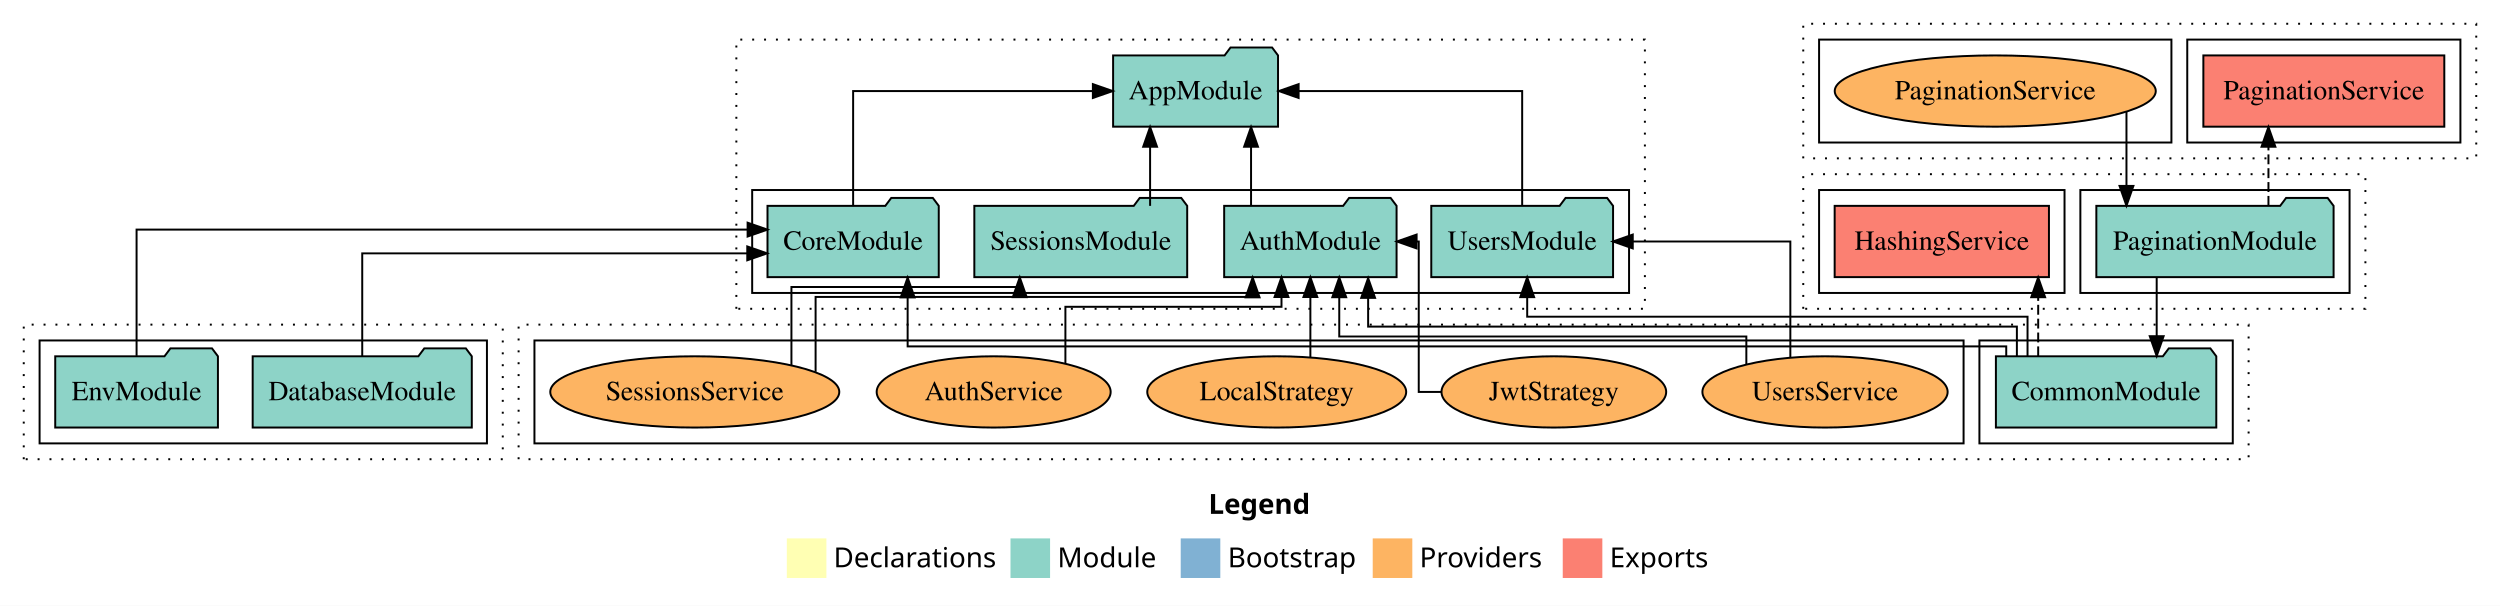
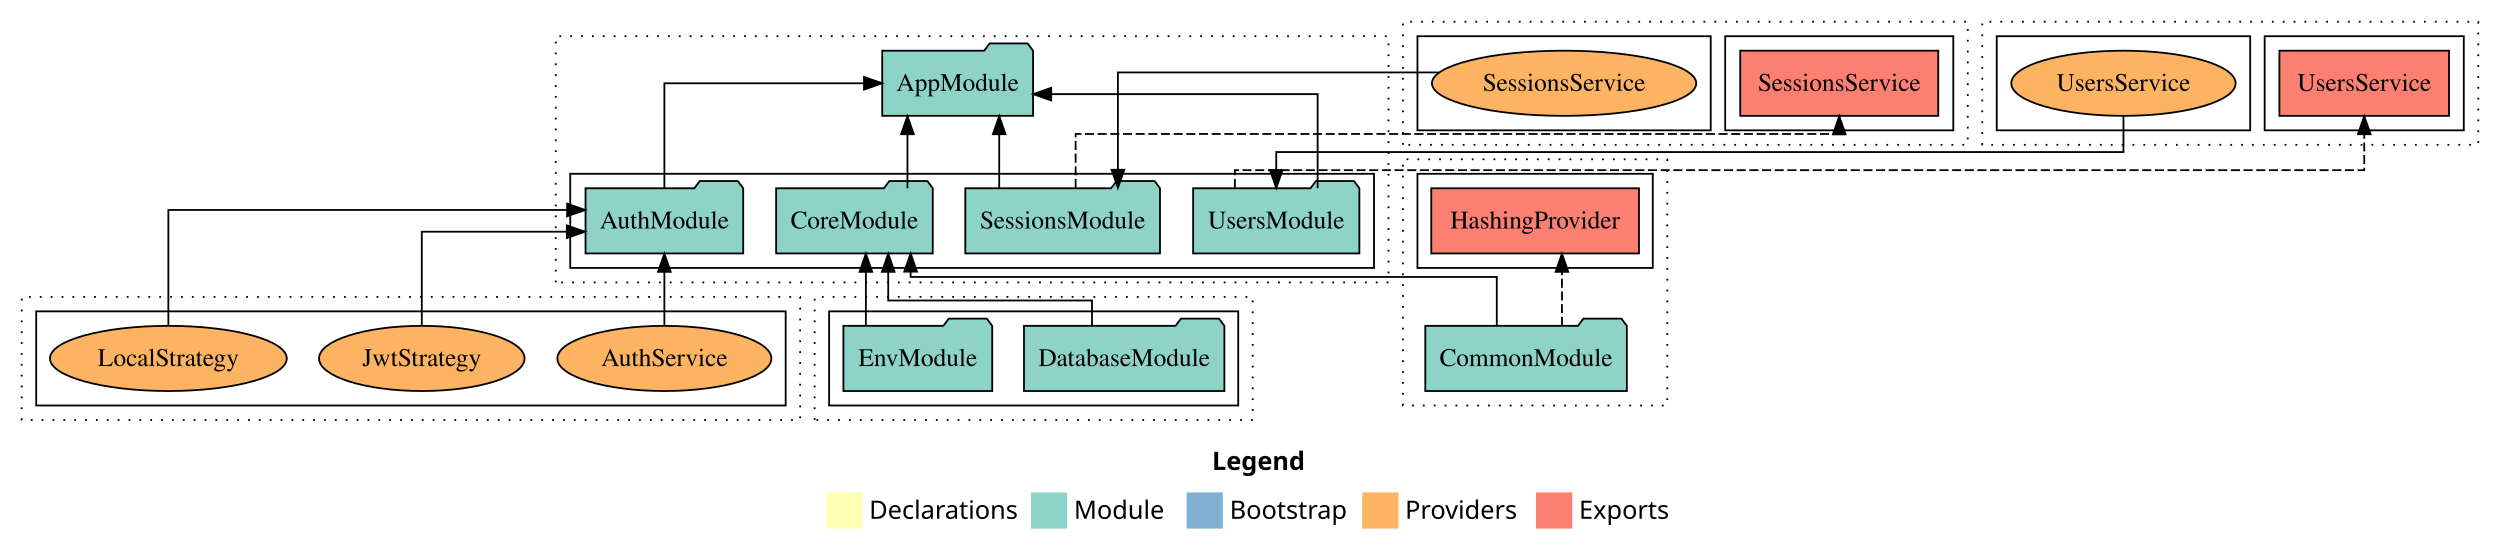
- <svg xmlns="http://www.w3.org/2000/svg" width="1263pt" height="306pt" viewBox="0.00 0.00 1263.00 306.00">
+ <svg xmlns="http://www.w3.org/2000/svg" width="1381pt" height="306pt" viewBox="0.00 0.00 1381.00 306.00">
  <g id="graph0" class="graph" transform="scale(1 1) rotate(0) translate(4 302)">
-     <polygon fill="white" stroke="transparent" points="-4,4 -4,-302 1259,-302 1259,4 -4,4" />
-     <text text-anchor="start" x="606.51" y="-42.4" font-family="Times-12" font-weight="bold" font-size="14.00">Legend</text>
-     <polygon fill="#ffffb3" stroke="transparent" points="393.5,-10 393.5,-30 413.5,-30 413.5,-10 393.5,-10" />
-     <text text-anchor="start" x="417.13" y="-15.4" font-family="Times-12" font-size="14.00">  Declarations</text>
-     <polygon fill="#8dd3c7" stroke="transparent" points="506.5,-10 506.5,-30 526.5,-30 526.5,-10 506.5,-10" />
-     <text text-anchor="start" x="530.23" y="-15.4" font-family="Times-12" font-size="14.00">  Module</text>
-     <polygon fill="#80b1d3" stroke="transparent" points="592.5,-10 592.5,-30 612.5,-30 612.5,-10 592.5,-10" />
-     <text text-anchor="start" x="616.28" y="-15.4" font-family="Times-12" font-size="14.00">  Bootstrap</text>
-     <polygon fill="#fdb462" stroke="transparent" points="689.5,-10 689.5,-30 709.5,-30 709.5,-10 689.5,-10" />
-     <text text-anchor="start" x="713.17" y="-15.4" font-family="Times-12" font-size="14.00">  Providers</text>
-     <polygon fill="#fb8072" stroke="transparent" points="785.5,-10 785.5,-30 805.5,-30 805.5,-10 785.5,-10" />
-     <text text-anchor="start" x="809.23" y="-15.4" font-family="Times-12" font-size="14.00">  Exports</text>
+     <polygon fill="white" stroke="transparent" points="-4,4 -4,-302 1377,-302 1377,4 -4,4" />
+     <text text-anchor="start" x="665.51" y="-42.4" font-family="Times-12" font-weight="bold" font-size="14.00">Legend</text>
+     <polygon fill="#ffffb3" stroke="transparent" points="452.5,-10 452.5,-30 472.5,-30 472.5,-10 452.5,-10" />
+     <text text-anchor="start" x="476.13" y="-15.4" font-family="Times-12" font-size="14.00">  Declarations</text>
+     <polygon fill="#8dd3c7" stroke="transparent" points="565.5,-10 565.5,-30 585.5,-30 585.5,-10 565.5,-10" />
+     <text text-anchor="start" x="589.23" y="-15.4" font-family="Times-12" font-size="14.00">  Module</text>
+     <polygon fill="#80b1d3" stroke="transparent" points="651.5,-10 651.5,-30 671.5,-30 671.5,-10 651.5,-10" />
+     <text text-anchor="start" x="675.28" y="-15.4" font-family="Times-12" font-size="14.00">  Bootstrap</text>
+     <polygon fill="#fdb462" stroke="transparent" points="748.5,-10 748.5,-30 768.5,-30 768.5,-10 748.5,-10" />
+     <text text-anchor="start" x="772.17" y="-15.4" font-family="Times-12" font-size="14.00">  Providers</text>
+     <polygon fill="#fb8072" stroke="transparent" points="844.5,-10 844.5,-30 864.5,-30 864.5,-10 844.5,-10" />
+     <text text-anchor="start" x="868.23" y="-15.4" font-family="Times-12" font-size="14.00">  Exports</text>
    <g id="clust1" class="cluster">
-       <polygon fill="none" stroke="black" stroke-dasharray="1,5" points="368,-146 368,-282 827,-282 827,-146 368,-146" />
+       <polygon fill="none" stroke="black" stroke-dasharray="1,5" points="303,-146 303,-282 763,-282 763,-146 303,-146" />
    </g>
    <g id="clust3" class="cluster">
-       <polygon fill="none" stroke="black" points="376,-154 376,-206 819,-206 819,-154 376,-154" />
+       <polygon fill="none" stroke="black" points="311,-154 311,-206 755,-206 755,-154 311,-154" />
    </g>
    <g id="clust7" class="cluster">
-       <polygon fill="none" stroke="black" stroke-dasharray="1,5" points="258,-70 258,-138 1132,-138 1132,-70 258,-70" />
-     </g>
-     <g id="clust9" class="cluster">
-       <polygon fill="none" stroke="black" points="996,-78 996,-130 1124,-130 1124,-78 996,-78" />
+       <polygon fill="none" stroke="black" stroke-dasharray="1,5" points="8,-70 8,-138 438,-138 438,-70 8,-70" />
    </g>
    <g id="clust12" class="cluster">
-       <polygon fill="none" stroke="black" points="266,-78 266,-130 988,-130 988,-78 266,-78" />
+       <polygon fill="none" stroke="black" points="16,-78 16,-130 430,-130 430,-78 16,-78" />
    </g>
    <g id="clust13" class="cluster">
-       <polygon fill="none" stroke="black" stroke-dasharray="1,5" points="907,-146 907,-214 1191,-214 1191,-146 907,-146" />
-     </g>
-     <g id="clust15" class="cluster">
-       <polygon fill="none" stroke="black" points="1047,-154 1047,-206 1183,-206 1183,-154 1047,-154" />
+       <polygon fill="none" stroke="black" stroke-dasharray="1,5" points="771,-78 771,-214 917,-214 917,-78 771,-78" />
    </g>
    <g id="clust16" class="cluster">
-       <polygon fill="none" stroke="black" points="915,-154 915,-206 1039,-206 1039,-154 915,-154" />
+       <polygon fill="none" stroke="black" points="779,-154 779,-206 909,-206 909,-154 779,-154" />
    </g>
    <g id="clust19" class="cluster">
-       <polygon fill="none" stroke="black" stroke-dasharray="1,5" points="8,-70 8,-138 250,-138 250,-70 8,-70" />
+       <polygon fill="none" stroke="black" stroke-dasharray="1,5" points="446,-70 446,-138 688,-138 688,-70 446,-70" />
    </g>
    <g id="clust21" class="cluster">
-       <polygon fill="none" stroke="black" points="16,-78 16,-130 242,-130 242,-78 16,-78" />
+       <polygon fill="none" stroke="black" points="454,-78 454,-130 680,-130 680,-78 454,-78" />
    </g>
    <g id="clust37" class="cluster">
-       <polygon fill="none" stroke="black" stroke-dasharray="1,5" points="907,-222 907,-290 1247,-290 1247,-222 907,-222" />
+       <polygon fill="none" stroke="black" stroke-dasharray="1,5" points="771,-222 771,-290 1083,-290 1083,-222 771,-222" />
    </g>
    <g id="clust40" class="cluster">
-       <polygon fill="none" stroke="black" points="1101,-230 1101,-282 1239,-282 1239,-230 1101,-230" />
+       <polygon fill="none" stroke="black" points="949,-230 949,-282 1075,-282 1075,-230 949,-230" />
    </g>
    <g id="clust42" class="cluster">
-       <polygon fill="none" stroke="black" points="915,-230 915,-282 1093,-282 1093,-230 915,-230" />
+       <polygon fill="none" stroke="black" points="779,-230 779,-282 941,-282 941,-230 779,-230" />
+     </g>
+     <g id="clust43" class="cluster">
+       <polygon fill="none" stroke="black" stroke-dasharray="1,5" points="1091,-222 1091,-290 1365,-290 1365,-222 1091,-222" />
+     </g>
+     <g id="clust46" class="cluster">
+       <polygon fill="none" stroke="black" points="1247,-230 1247,-282 1357,-282 1357,-230 1247,-230" />
+     </g>
+     <g id="clust48" class="cluster">
+       <polygon fill="none" stroke="black" points="1099,-230 1099,-282 1239,-282 1239,-230 1099,-230" />
    </g>
    <g id="node1" class="node">
-       <polygon fill="#8dd3c7" stroke="black" points="701.55,-198 698.55,-202 677.55,-202 674.55,-198 614.45,-198 614.45,-162 701.55,-162 701.55,-198" />
-       <text text-anchor="middle" x="658" y="-175.8" font-family="Times,serif" font-size="14.00">AuthModule</text>
+       <polygon fill="#8dd3c7" stroke="black" points="406.55,-198 403.55,-202 382.55,-202 379.55,-198 319.45,-198 319.45,-162 406.55,-162 406.55,-198" />
+       <text text-anchor="middle" x="363" y="-175.8" font-family="Times,serif" font-size="14.00">AuthModule</text>
    </g>
    <g id="node5" class="node">
-       <polygon fill="#8dd3c7" stroke="black" points="641.66,-274 638.66,-278 617.66,-278 614.66,-274 558.34,-274 558.34,-238 641.66,-238 641.66,-274" />
-       <text text-anchor="middle" x="600" y="-251.8" font-family="Times,serif" font-size="14.00">AppModule</text>
+       <polygon fill="#8dd3c7" stroke="black" points="566.66,-274 563.66,-278 542.66,-278 539.66,-274 483.34,-274 483.34,-238 566.66,-238 566.66,-274" />
+       <text text-anchor="middle" x="525" y="-251.8" font-family="Times,serif" font-size="14.00">AppModule</text>
    </g>
    <g id="edge1" class="edge">
-       <path fill="none" stroke="black" d="M628.03,-198.01C628.03,-198.01 628.03,-227.85 628.03,-227.85" />
-       <polygon fill="black" stroke="black" points="624.53,-227.85 628.03,-237.85 631.53,-227.85 624.53,-227.85" />
+       <path fill="none" stroke="black" d="M363,-198.01C363,-220.49 363,-256 363,-256 363,-256 473.28,-256 473.28,-256" />
+       <polygon fill="black" stroke="black" points="473.28,-259.5 483.28,-256 473.28,-252.5 473.28,-259.5" />
    </g>
    <g id="node2" class="node">
-       <polygon fill="#8dd3c7" stroke="black" points="470.26,-198 467.26,-202 446.26,-202 443.26,-198 383.74,-198 383.74,-162 470.26,-162 470.26,-198" />
-       <text text-anchor="middle" x="427" y="-175.8" font-family="Times,serif" font-size="14.00">CoreModule</text>
+       <polygon fill="#8dd3c7" stroke="black" points="511.26,-198 508.26,-202 487.26,-202 484.26,-198 424.74,-198 424.74,-162 511.26,-162 511.26,-198" />
+       <text text-anchor="middle" x="468" y="-175.8" font-family="Times,serif" font-size="14.00">CoreModule</text>
    </g>
    <g id="edge2" class="edge">
-       <path fill="none" stroke="black" d="M427,-198.01C427,-220.49 427,-256 427,-256 427,-256 548.12,-256 548.12,-256" />
-       <polygon fill="black" stroke="black" points="548.12,-259.5 558.12,-256 548.12,-252.5 548.12,-259.5" />
+       <path fill="none" stroke="black" d="M497.28,-198.01C497.28,-198.01 497.28,-227.85 497.28,-227.85" />
+       <polygon fill="black" stroke="black" points="493.78,-227.85 497.28,-237.85 500.78,-227.85 493.78,-227.85" />
    </g>
    <g id="node3" class="node">
-       <polygon fill="#8dd3c7" stroke="black" points="595.77,-198 592.77,-202 571.77,-202 568.77,-198 488.23,-198 488.23,-162 595.77,-162 595.77,-198" />
-       <text text-anchor="middle" x="542" y="-175.8" font-family="Times,serif" font-size="14.00">SessionsModule</text>
+       <polygon fill="#8dd3c7" stroke="black" points="636.77,-198 633.77,-202 612.77,-202 609.77,-198 529.23,-198 529.23,-162 636.77,-162 636.77,-198" />
+       <text text-anchor="middle" x="583" y="-175.8" font-family="Times,serif" font-size="14.00">SessionsModule</text>
    </g>
    <g id="edge3" class="edge">
-       <path fill="none" stroke="black" d="M577.03,-198.01C577.03,-198.01 577.03,-227.85 577.03,-227.85" />
-       <polygon fill="black" stroke="black" points="573.53,-227.85 577.03,-237.85 580.53,-227.85 573.53,-227.85" />
+       <path fill="none" stroke="black" d="M547.97,-198.01C547.97,-198.01 547.97,-227.85 547.97,-227.85" />
+       <polygon fill="black" stroke="black" points="544.47,-227.85 547.97,-237.85 551.47,-227.85 544.47,-227.85" />
+     </g>
+     <g id="node13" class="node">
+       <polygon fill="#fb8072" stroke="black" points="1066.7,-274 957.3,-274 957.3,-238 1066.7,-238 1066.7,-274" />
+       <text text-anchor="middle" x="1012" y="-251.8" font-family="Times,serif" font-size="14.00">SessionsService </text>
+     </g>
+     <g id="edge12" class="edge">
+       <path fill="none" stroke="black" stroke-dasharray="5,2" d="M590.18,-198.15C590.18,-211.74 590.18,-228 590.18,-228 590.18,-228 1012,-228 1012,-228 1012,-228 1012,-228.98 1012,-228.98" />
+       <polygon fill="black" stroke="black" points="1008.5,-227.79 1012,-237.79 1015.5,-227.79 1008.5,-227.79" />
    </g>
    <g id="node4" class="node">
-       <polygon fill="#8dd3c7" stroke="black" points="810.92,-198 807.92,-202 786.92,-202 783.92,-198 719.08,-198 719.08,-162 810.92,-162 810.92,-198" />
-       <text text-anchor="middle" x="765" y="-175.8" font-family="Times,serif" font-size="14.00">UsersModule</text>
+       <polygon fill="#8dd3c7" stroke="black" points="746.92,-198 743.92,-202 722.92,-202 719.92,-198 655.08,-198 655.08,-162 746.92,-162 746.92,-198" />
+       <text text-anchor="middle" x="701" y="-175.8" font-family="Times,serif" font-size="14.00">UsersModule</text>
    </g>
    <g id="edge4" class="edge">
-       <path fill="none" stroke="black" d="M765,-198.01C765,-220.49 765,-256 765,-256 765,-256 652.06,-256 652.06,-256" />
-       <polygon fill="black" stroke="black" points="652.06,-252.5 642.06,-256 652.06,-259.5 652.06,-252.5" />
+       <path fill="none" stroke="black" d="M723.86,-198.03C723.86,-218.77 723.86,-250 723.86,-250 723.86,-250 576.69,-250 576.69,-250" />
+       <polygon fill="black" stroke="black" points="576.69,-246.5 566.69,-250 576.69,-253.5 576.69,-246.5" />
+     </g>
+     <g id="node15" class="node">
+       <polygon fill="#fb8072" stroke="black" points="1348.85,-274 1255.15,-274 1255.15,-238 1348.85,-238 1348.85,-274" />
+       <text text-anchor="middle" x="1302" y="-251.8" font-family="Times,serif" font-size="14.00">UsersService </text>
+     </g>
+     <g id="edge14" class="edge">
+       <path fill="none" stroke="black" stroke-dasharray="5,2" d="M678.14,-198.21C678.14,-203.55 678.14,-208 678.14,-208 678.14,-208 1302,-208 1302,-208 1302,-208 1302,-227.85 1302,-227.85" />
+       <polygon fill="black" stroke="black" points="1298.5,-227.85 1302,-237.85 1305.5,-227.85 1298.5,-227.85" />
    </g>
    <g id="node6" class="node">
-       <polygon fill="#8dd3c7" stroke="black" points="1115.67,-122 1112.67,-126 1091.67,-126 1088.67,-122 1004.33,-122 1004.33,-86 1115.67,-86 1115.67,-122" />
-       <text text-anchor="middle" x="1060" y="-99.8" font-family="Times,serif" font-size="14.00">CommonModule</text>
+       <ellipse fill="#fdb462" stroke="black" cx="363" cy="-104" rx="59.11" ry="18" />
+       <text text-anchor="middle" x="363" y="-99.8" font-family="Times,serif" font-size="14.00">AuthService</text>
    </g>
    <g id="edge5" class="edge">
-       <path fill="none" stroke="black" d="M1014.93,-122.04C1014.93,-129.75 1014.93,-137 1014.93,-137 1014.93,-137 687.18,-137 687.18,-137 687.18,-137 687.18,-151.51 687.18,-151.51" />
-       <polygon fill="black" stroke="black" points="683.68,-151.51 687.18,-161.51 690.68,-151.51 683.68,-151.51" />
+       <path fill="none" stroke="black" d="M363,-122.01C363,-122.01 363,-151.85 363,-151.85" />
+       <polygon fill="black" stroke="black" points="359.5,-151.85 363,-161.85 366.5,-151.85 359.5,-151.85" />
+     </g>
+     <g id="node7" class="node">
+       <ellipse fill="#fdb462" stroke="black" cx="229" cy="-104" rx="56.76" ry="18" />
+       <text text-anchor="middle" x="229" y="-99.8" font-family="Times,serif" font-size="14.00">JwtStrategy</text>
+     </g>
+     <g id="edge6" class="edge">
+       <path fill="none" stroke="black" d="M229,-122.03C229,-142.77 229,-174 229,-174 229,-174 309.12,-174 309.12,-174" />
+       <polygon fill="black" stroke="black" points="309.12,-177.5 319.12,-174 309.12,-170.5 309.12,-177.5" />
+     </g>
+     <g id="node8" class="node">
+       <ellipse fill="#fdb462" stroke="black" cx="89" cy="-104" rx="65.41" ry="18" />
+       <text text-anchor="middle" x="89" y="-99.8" font-family="Times,serif" font-size="14.00">LocalStrategy</text>
+     </g>
+     <g id="edge7" class="edge">
+       <path fill="none" stroke="black" d="M89,-122.2C89,-146.36 89,-186 89,-186 89,-186 309.28,-186 309.28,-186" />
+       <polygon fill="black" stroke="black" points="309.28,-189.5 319.28,-186 309.28,-182.5 309.28,-189.5" />
+     </g>
+     <g id="node9" class="node">
+       <polygon fill="#fb8072" stroke="black" points="901.37,-198 786.63,-198 786.63,-162 901.37,-162 901.37,-198" />
+       <text text-anchor="middle" x="844" y="-175.8" font-family="Times,serif" font-size="14.00">HashingProvider </text>
+     </g>
+     <g id="node10" class="node">
+       <polygon fill="#8dd3c7" stroke="black" points="894.67,-122 891.67,-126 870.67,-126 867.67,-122 783.33,-122 783.33,-86 894.67,-86 894.67,-122" />
+       <text text-anchor="middle" x="839" y="-99.8" font-family="Times,serif" font-size="14.00">CommonModule</text>
+     </g>
+     <g id="edge9" class="edge">
+       <path fill="none" stroke="black" d="M822.82,-122.04C822.82,-134.56 822.82,-149 822.82,-149 822.82,-149 499.02,-149 499.02,-149 499.02,-149 499.02,-151.97 499.02,-151.97" />
+       <polygon fill="black" stroke="black" points="495.52,-151.97 499.02,-161.97 502.52,-151.97 495.52,-151.97" />
+     </g>
+     <g id="edge8" class="edge">
+       <path fill="none" stroke="black" stroke-dasharray="5,2" d="M858.83,-122.01C858.83,-122.01 858.83,-151.85 858.83,-151.85" />
+       <polygon fill="black" stroke="black" points="855.33,-151.85 858.83,-161.85 862.33,-151.85 855.33,-151.85" />
+     </g>
+     <g id="node11" class="node">
+       <polygon fill="#8dd3c7" stroke="black" points="672.35,-122 669.35,-126 648.35,-126 645.35,-122 561.65,-122 561.65,-86 672.35,-86 672.35,-122" />
+       <text text-anchor="middle" x="617" y="-99.8" font-family="Times,serif" font-size="14.00">DatabaseModule</text>
+     </g>
+     <g id="edge10" class="edge">
+       <path fill="none" stroke="black" d="M599.23,-122.24C599.23,-129.43 599.23,-136 599.23,-136 599.23,-136 486.66,-136 486.66,-136 486.66,-136 486.66,-151.85 486.66,-151.85" />
+       <polygon fill="black" stroke="black" points="483.16,-151.85 486.66,-161.85 490.16,-151.85 483.16,-151.85" />
+     </g>
+     <g id="node12" class="node">
+       <polygon fill="#8dd3c7" stroke="black" points="544.1,-122 541.1,-126 520.1,-126 517.1,-122 461.9,-122 461.9,-86 544.1,-86 544.1,-122" />
+       <text text-anchor="middle" x="503" y="-99.8" font-family="Times,serif" font-size="14.00">EnvModule</text>
+     </g>
+     <g id="edge11" class="edge">
+       <path fill="none" stroke="black" d="M474.31,-122.01C474.31,-122.01 474.31,-151.85 474.31,-151.85" />
+       <polygon fill="black" stroke="black" points="470.81,-151.85 474.31,-161.85 477.81,-151.85 470.81,-151.85" />
+     </g>
+     <g id="node14" class="node">
+       <ellipse fill="#fdb462" stroke="black" cx="860" cy="-256" rx="73.01" ry="18" />
+       <text text-anchor="middle" x="860" y="-251.8" font-family="Times,serif" font-size="14.00">SessionsService</text>
    </g>
    <g id="edge13" class="edge">
-       <path fill="none" stroke="black" d="M1009.55,-122.12C1009.55,-124.97 1009.55,-127 1009.55,-127 1009.55,-127 454.54,-127 454.54,-127 454.54,-127 454.54,-151.76 454.54,-151.76" />
-       <polygon fill="black" stroke="black" points="451.04,-151.76 454.54,-161.76 458.04,-151.76 451.04,-151.76" />
-     </g>
-     <g id="edge19" class="edge">
-       <path fill="none" stroke="black" d="M1020.31,-122.11C1020.31,-131.9 1020.31,-142 1020.31,-142 1020.31,-142 767.54,-142 767.54,-142 767.54,-142 767.54,-151.89 767.54,-151.89" />
-       <polygon fill="black" stroke="black" points="764.04,-151.89 767.54,-161.89 771.04,-151.89 764.04,-151.89" />
-     </g>
-     <g id="node13" class="node">
-       <polygon fill="#fb8072" stroke="black" points="1031.13,-198 922.87,-198 922.87,-162 1031.13,-162 1031.13,-198" />
-       <text text-anchor="middle" x="977" y="-175.8" font-family="Times,serif" font-size="14.00">HashingService </text>
-     </g>
-     <g id="edge12" class="edge">
-       <path fill="none" stroke="black" stroke-dasharray="5,2" d="M1025.69,-122.01C1025.69,-122.01 1025.69,-151.85 1025.69,-151.85" />
-       <polygon fill="black" stroke="black" points="1022.19,-151.85 1025.69,-161.85 1029.19,-151.85 1022.19,-151.85" />
-     </g>
-     <g id="node7" class="node">
-       <ellipse fill="#fdb462" stroke="black" cx="498" cy="-104" rx="59.11" ry="18" />
-       <text text-anchor="middle" x="498" y="-99.8" font-family="Times,serif" font-size="14.00">AuthService</text>
-     </g>
-     <g id="edge6" class="edge">
-       <path fill="none" stroke="black" d="M534.24,-118.56C534.24,-131.03 534.24,-147 534.24,-147 534.24,-147 643.41,-147 643.41,-147 643.41,-147 643.41,-151.96 643.41,-151.96" />
-       <polygon fill="black" stroke="black" points="639.91,-151.96 643.41,-161.96 646.91,-151.96 639.91,-151.96" />
-     </g>
-     <g id="node8" class="node">
-       <ellipse fill="#fdb462" stroke="black" cx="781" cy="-104" rx="56.76" ry="18" />
-       <text text-anchor="middle" x="781" y="-99.8" font-family="Times,serif" font-size="14.00">JwtStrategy</text>
-     </g>
-     <g id="edge7" class="edge">
-       <path fill="none" stroke="black" d="M724.32,-104C717.42,-104 712.75,-104 712.75,-104 712.75,-104 712.75,-180 712.75,-180 712.75,-180 711.64,-180 711.64,-180" />
-       <polygon fill="black" stroke="black" points="711.67,-176.5 701.67,-180 711.67,-183.5 711.67,-176.5" />
-     </g>
-     <g id="node9" class="node">
-       <ellipse fill="#fdb462" stroke="black" cx="641" cy="-104" rx="65.41" ry="18" />
-       <text text-anchor="middle" x="641" y="-99.8" font-family="Times,serif" font-size="14.00">LocalStrategy</text>
-     </g>
-     <g id="edge8" class="edge">
-       <path fill="none" stroke="black" d="M658,-121.63C658,-121.63 658,-151.94 658,-151.94" />
-       <polygon fill="black" stroke="black" points="654.5,-151.94 658,-161.94 661.5,-151.94 654.5,-151.94" />
-     </g>
-     <g id="node10" class="node">
-       <ellipse fill="#fdb462" stroke="black" cx="347" cy="-104" rx="73.01" ry="18" />
-       <text text-anchor="middle" x="347" y="-99.8" font-family="Times,serif" font-size="14.00">SessionsService</text>
-     </g>
-     <g id="edge9" class="edge">
-       <path fill="none" stroke="black" d="M408.04,-114.18C408.04,-128.27 408.04,-152 408.04,-152 408.04,-152 628.82,-152 628.82,-152 628.82,-152 628.82,-152.98 628.82,-152.98" />
-       <polygon fill="black" stroke="black" points="625.32,-151.79 628.82,-161.79 632.32,-151.79 625.32,-151.79" />
-     </g>
-     <g id="edge18" class="edge">
-       <path fill="none" stroke="black" d="M395.83,-117.65C395.83,-133.35 395.83,-157 395.83,-157 395.83,-157 511.18,-157 511.18,-157 511.18,-157 511.18,-157.49 511.18,-157.49" />
-       <polygon fill="black" stroke="black" points="507.68,-151.88 511.18,-161.88 514.68,-151.88 507.68,-151.88" />
-     </g>
-     <g id="node11" class="node">
-       <ellipse fill="#fdb462" stroke="black" cx="918" cy="-104" rx="61.95" ry="18" />
-       <text text-anchor="middle" x="918" y="-99.8" font-family="Times,serif" font-size="14.00">UsersService</text>
-     </g>
-     <g id="edge10" class="edge">
-       <path fill="none" stroke="black" d="M878.25,-118C878.25,-125 878.25,-132 878.25,-132 878.25,-132 672.59,-132 672.59,-132 672.59,-132 672.59,-151.85 672.59,-151.85" />
-       <polygon fill="black" stroke="black" points="669.09,-151.85 672.59,-161.85 676.09,-151.85 669.09,-151.85" />
-     </g>
-     <g id="edge20" class="edge">
-       <path fill="none" stroke="black" d="M900.48,-121.63C900.48,-144.08 900.48,-180 900.48,-180 900.48,-180 820.87,-180 820.87,-180" />
-       <polygon fill="black" stroke="black" points="820.87,-176.5 810.87,-180 820.87,-183.5 820.87,-176.5" />
-     </g>
-     <g id="node12" class="node">
-       <polygon fill="#8dd3c7" stroke="black" points="1174.93,-198 1171.93,-202 1150.93,-202 1147.93,-198 1055.07,-198 1055.07,-162 1174.93,-162 1174.93,-198" />
-       <text text-anchor="middle" x="1115" y="-175.8" font-family="Times,serif" font-size="14.00">PaginationModule</text>
-     </g>
-     <g id="edge11" class="edge">
-       <path fill="none" stroke="black" d="M1085.56,-161.99C1085.56,-161.99 1085.56,-132.15 1085.56,-132.15" />
-       <polygon fill="black" stroke="black" points="1089.06,-132.15 1085.56,-122.15 1082.06,-132.15 1089.06,-132.15" />
+       <path fill="none" stroke="black" d="M790.69,-262C717.79,-262 613.53,-262 613.53,-262 613.53,-262 613.53,-208.2 613.53,-208.2" />
+       <polygon fill="black" stroke="black" points="617.03,-208.2 613.53,-198.2 610.03,-208.2 617.03,-208.2" />
    </g>
    <g id="node16" class="node">
-       <polygon fill="#fb8072" stroke="black" points="1230.86,-274 1109.14,-274 1109.14,-238 1230.86,-238 1230.86,-274" />
-       <text text-anchor="middle" x="1170" y="-251.8" font-family="Times,serif" font-size="14.00">PaginationService </text>
-     </g>
-     <g id="edge16" class="edge">
-       <path fill="none" stroke="black" stroke-dasharray="5,2" d="M1142.02,-198.01C1142.02,-198.01 1142.02,-227.85 1142.02,-227.85" />
-       <polygon fill="black" stroke="black" points="1138.52,-227.85 1142.02,-237.85 1145.52,-227.85 1138.52,-227.85" />
-     </g>
-     <g id="node14" class="node">
-       <polygon fill="#8dd3c7" stroke="black" points="234.35,-122 231.35,-126 210.35,-126 207.35,-122 123.65,-122 123.65,-86 234.35,-86 234.35,-122" />
-       <text text-anchor="middle" x="179" y="-99.8" font-family="Times,serif" font-size="14.00">DatabaseModule</text>
-     </g>
-     <g id="edge14" class="edge">
-       <path fill="none" stroke="black" d="M179,-122.03C179,-142.77 179,-174 179,-174 179,-174 373.52,-174 373.52,-174" />
-       <polygon fill="black" stroke="black" points="373.52,-177.5 383.52,-174 373.52,-170.5 373.52,-177.5" />
-     </g>
-     <g id="node15" class="node">
-       <polygon fill="#8dd3c7" stroke="black" points="106.1,-122 103.1,-126 82.1,-126 79.1,-122 23.9,-122 23.9,-86 106.1,-86 106.1,-122" />
-       <text text-anchor="middle" x="65" y="-99.8" font-family="Times,serif" font-size="14.00">EnvModule</text>
+       <ellipse fill="#fdb462" stroke="black" cx="1169" cy="-256" rx="61.95" ry="18" />
+       <text text-anchor="middle" x="1169" y="-251.8" font-family="Times,serif" font-size="14.00">UsersService</text>
    </g>
    <g id="edge15" class="edge">
-       <path fill="none" stroke="black" d="M65,-122.2C65,-146.36 65,-186 65,-186 65,-186 373.69,-186 373.69,-186" />
-       <polygon fill="black" stroke="black" points="373.69,-189.5 383.69,-186 373.69,-182.5 373.69,-189.5" />
-     </g>
-     <g id="node17" class="node">
-       <ellipse fill="#fdb462" stroke="black" cx="1004" cy="-256" rx="81.1" ry="18" />
-       <text text-anchor="middle" x="1004" y="-251.8" font-family="Times,serif" font-size="14.00">PaginationService</text>
-     </g>
-     <g id="edge17" class="edge">
-       <path fill="none" stroke="black" d="M1070.29,-245.43C1070.29,-245.43 1070.29,-208.07 1070.29,-208.07" />
-       <polygon fill="black" stroke="black" points="1073.79,-208.07 1070.29,-198.07 1066.79,-208.07 1073.79,-208.07" />
+       <path fill="none" stroke="black" d="M1169,-237.89C1169,-228.1 1169,-218 1169,-218 1169,-218 701,-218 701,-218 701,-218 701,-208.11 701,-208.11" />
+       <polygon fill="black" stroke="black" points="704.5,-208.11 701,-198.11 697.5,-208.11 704.5,-208.11" />
    </g>
  </g>
</svg>
